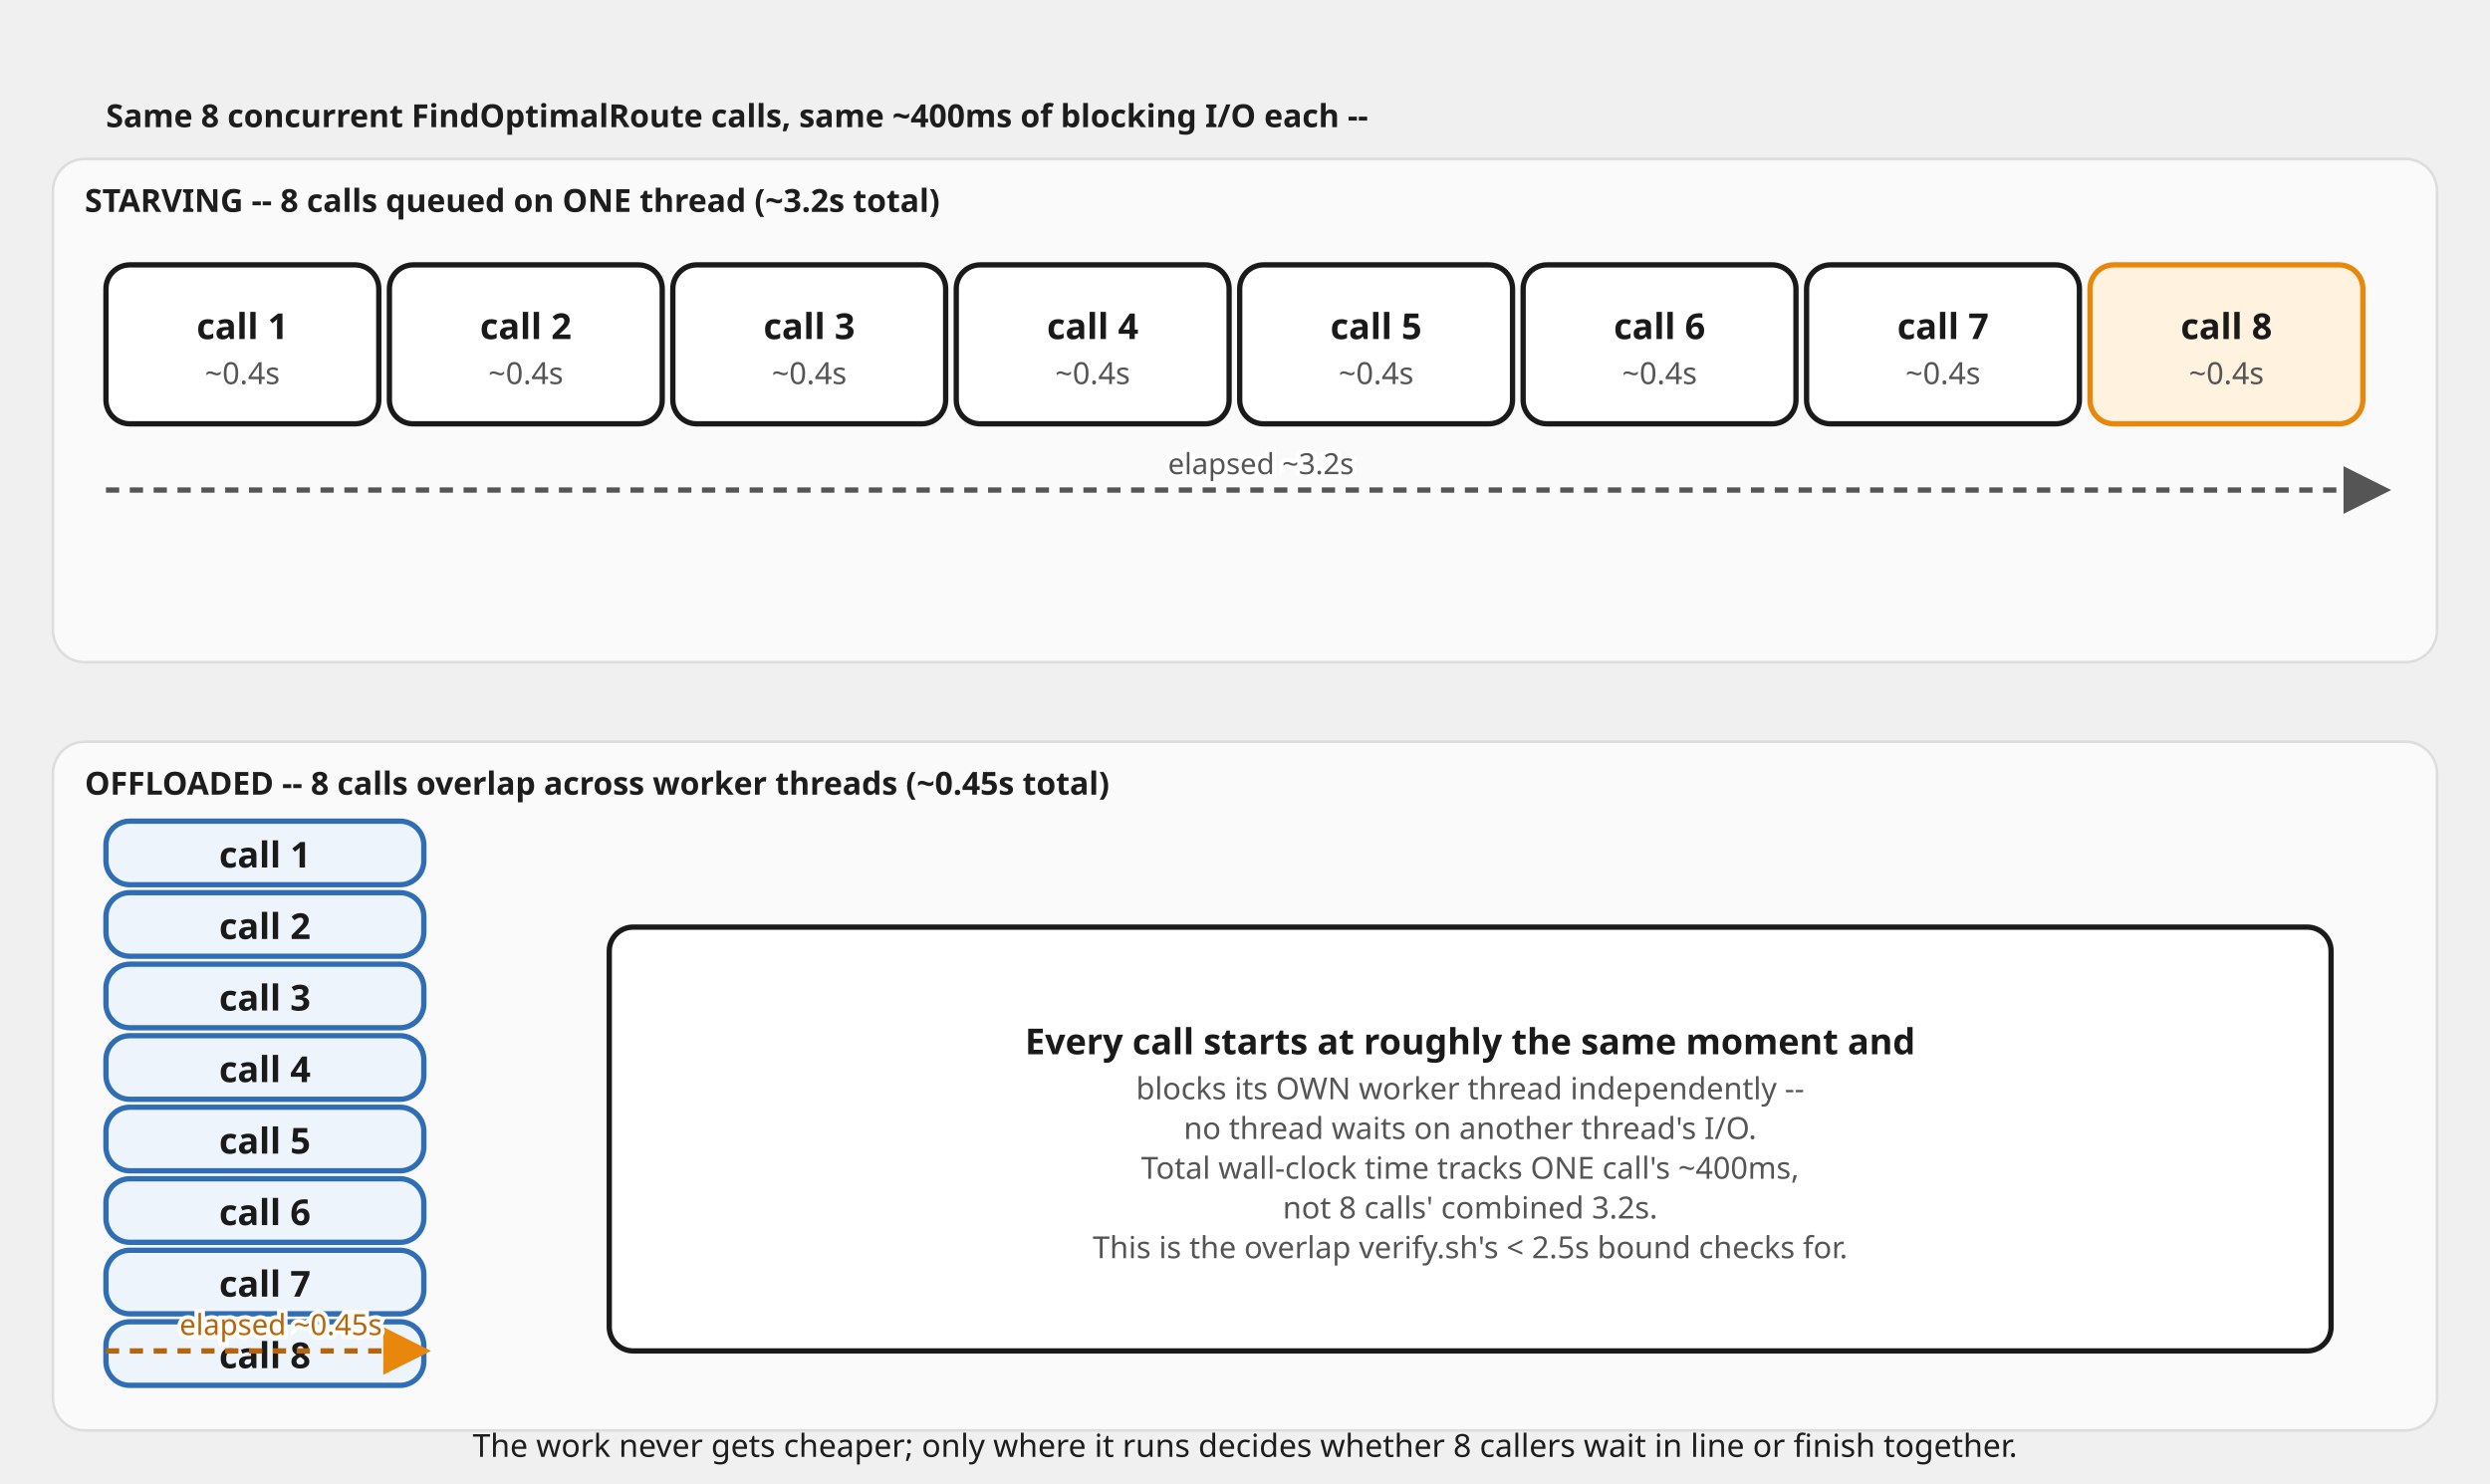
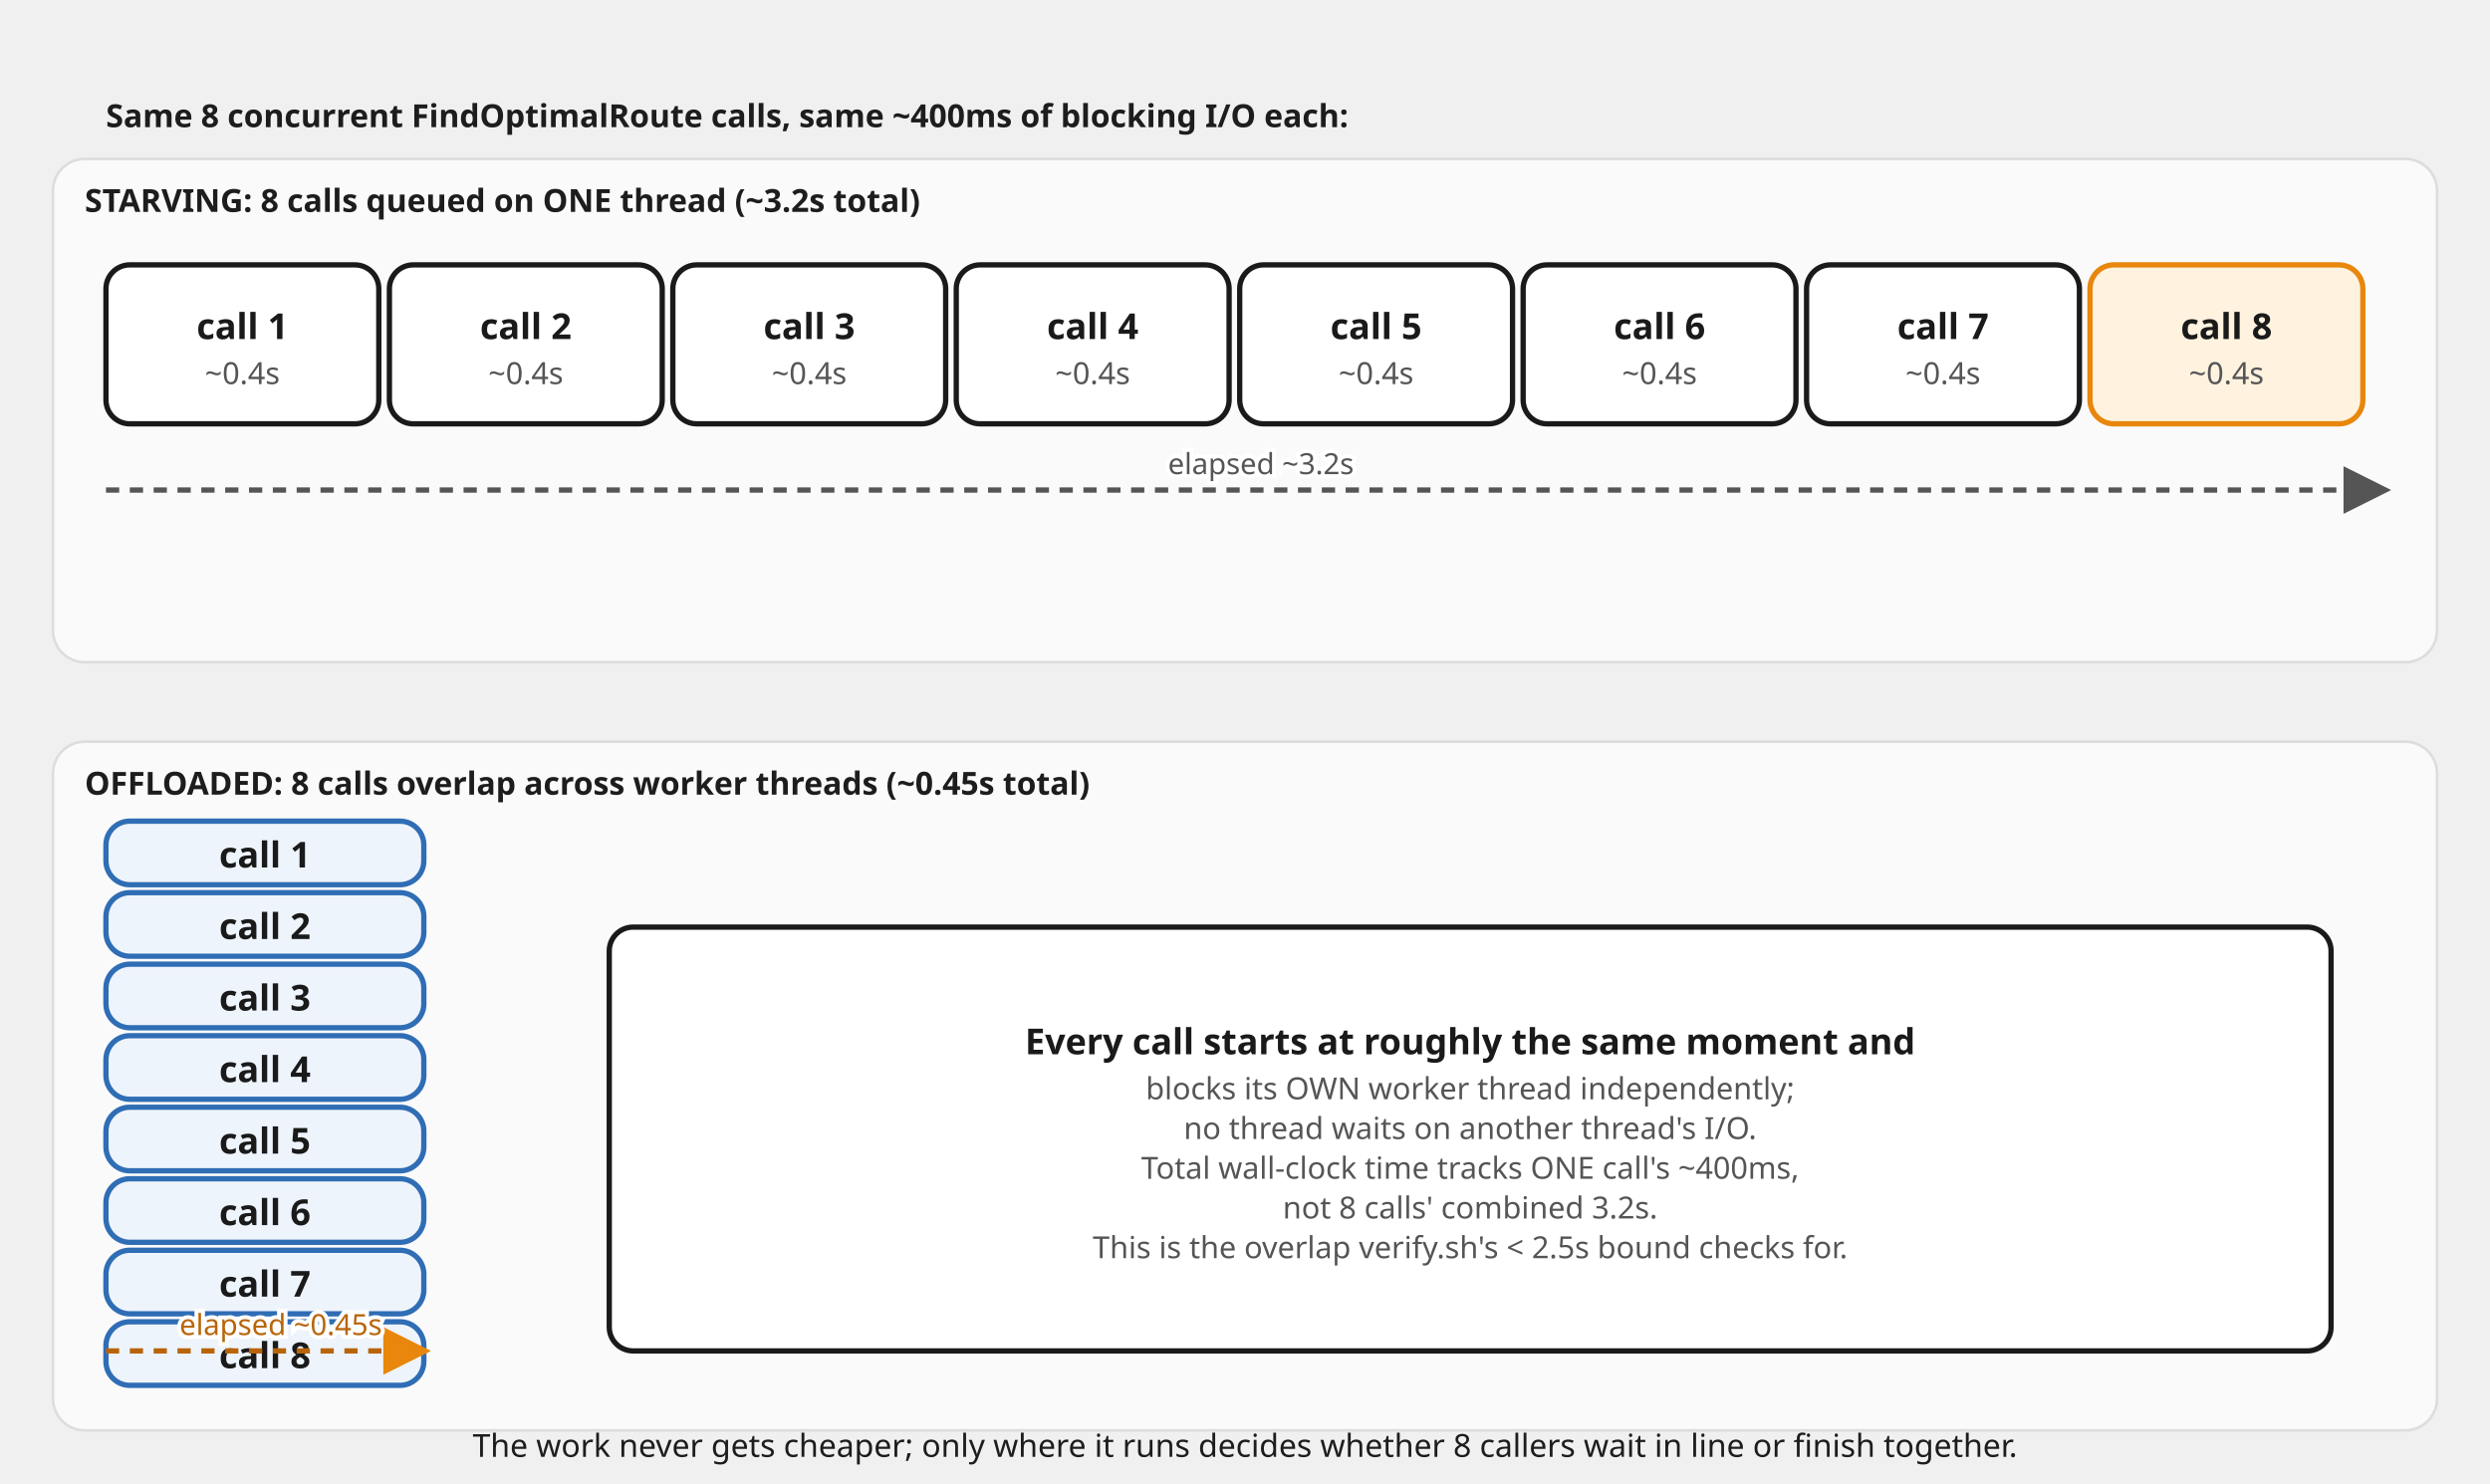
<svg xmlns="http://www.w3.org/2000/svg" viewBox="0 0 940 560" font-family="'Red Hat Text', system-ui, sans-serif" role="img">
  <defs>
    <marker id="a" viewBox="0 0 10 10" refX="8.5" refY="5" markerWidth="9" markerHeight="9" orient="auto-start-reverse">
      <path d="M0,0 L10,5 L0,10 z" fill="#555" />
    </marker>
    <marker id="am" viewBox="0 0 10 10" refX="8.5" refY="5" markerWidth="9" markerHeight="9" orient="auto-start-reverse">
      <path d="M0,0 L10,5 L0,10 z" fill="#e8870c" />
    </marker>
  </defs>
  <rect x="20" y="60" width="900" height="190" rx="12" fill="#fafafa" stroke="#ddd" />
-   <text x="32" y="80" font-size="12" font-weight="700" fill="#1d1d1d">STARVING -- 8 calls queued on ONE thread (~3.2s total)</text>
+   <text x="32" y="80" font-size="12" font-weight="700" fill="#1d1d1d">STARVING: 8 calls queued on ONE thread (~3.2s total)</text>
  <rect x="20" y="280" width="900" height="260" rx="12" fill="#fafafa" stroke="#ddd" />
-   <text x="32" y="300" font-size="12" font-weight="700" fill="#1d1d1d">OFFLOADED -- 8 calls overlap across worker threads (~0.45s total)</text>
+   <text x="32" y="300" font-size="12" font-weight="700" fill="#1d1d1d">OFFLOADED: 8 calls overlap across worker threads (~0.45s total)</text>
  <rect x="40" y="100" width="103" height="60" rx="9" fill="#ffffff" stroke="#1a1a1a" stroke-width="2" />
  <text x="91.5" y="128.0" font-size="13.5" font-weight="700" fill="#1a1a1a" text-anchor="middle">call 1</text>
  <text x="91.5" y="145.0" font-size="11.5" fill="#555555" text-anchor="middle">~0.4s</text>
  <rect x="147" y="100" width="103" height="60" rx="9" fill="#ffffff" stroke="#1a1a1a" stroke-width="2" />
  <text x="198.5" y="128.0" font-size="13.5" font-weight="700" fill="#1a1a1a" text-anchor="middle">call 2</text>
  <text x="198.5" y="145.0" font-size="11.5" fill="#555555" text-anchor="middle">~0.4s</text>
  <rect x="254" y="100" width="103" height="60" rx="9" fill="#ffffff" stroke="#1a1a1a" stroke-width="2" />
  <text x="305.5" y="128.0" font-size="13.5" font-weight="700" fill="#1a1a1a" text-anchor="middle">call 3</text>
  <text x="305.5" y="145.0" font-size="11.5" fill="#555555" text-anchor="middle">~0.4s</text>
  <rect x="361" y="100" width="103" height="60" rx="9" fill="#ffffff" stroke="#1a1a1a" stroke-width="2" />
  <text x="412.5" y="128.0" font-size="13.5" font-weight="700" fill="#1a1a1a" text-anchor="middle">call 4</text>
  <text x="412.5" y="145.0" font-size="11.5" fill="#555555" text-anchor="middle">~0.4s</text>
  <rect x="468" y="100" width="103" height="60" rx="9" fill="#ffffff" stroke="#1a1a1a" stroke-width="2" />
  <text x="519.5" y="128.0" font-size="13.5" font-weight="700" fill="#1a1a1a" text-anchor="middle">call 5</text>
  <text x="519.5" y="145.0" font-size="11.5" fill="#555555" text-anchor="middle">~0.4s</text>
  <rect x="575" y="100" width="103" height="60" rx="9" fill="#ffffff" stroke="#1a1a1a" stroke-width="2" />
  <text x="626.5" y="128.0" font-size="13.5" font-weight="700" fill="#1a1a1a" text-anchor="middle">call 6</text>
  <text x="626.5" y="145.0" font-size="11.5" fill="#555555" text-anchor="middle">~0.4s</text>
  <rect x="682" y="100" width="103" height="60" rx="9" fill="#ffffff" stroke="#1a1a1a" stroke-width="2" />
  <text x="733.5" y="128.0" font-size="13.5" font-weight="700" fill="#1a1a1a" text-anchor="middle">call 7</text>
  <text x="733.5" y="145.0" font-size="11.5" fill="#555555" text-anchor="middle">~0.4s</text>
  <rect x="789" y="100" width="103" height="60" rx="9" fill="#fff3e0" stroke="#e8870c" stroke-width="2" />
  <text x="840.5" y="128.0" font-size="13.5" font-weight="700" fill="#1a1a1a" text-anchor="middle">call 8</text>
  <text x="840.5" y="145.0" font-size="11.5" fill="#555555" text-anchor="middle">~0.4s</text>
  <rect x="40" y="310" width="120" height="24" rx="9" fill="#eef4fb" stroke="#2f6db5" stroke-width="2" />
  <text x="100.0" y="327.5" font-size="13.5" font-weight="700" fill="#1a1a1a" text-anchor="middle">call 1</text>
  <rect x="40" y="337" width="120" height="24" rx="9" fill="#eef4fb" stroke="#2f6db5" stroke-width="2" />
  <text x="100.0" y="354.5" font-size="13.5" font-weight="700" fill="#1a1a1a" text-anchor="middle">call 2</text>
  <rect x="40" y="364" width="120" height="24" rx="9" fill="#eef4fb" stroke="#2f6db5" stroke-width="2" />
  <text x="100.0" y="381.5" font-size="13.5" font-weight="700" fill="#1a1a1a" text-anchor="middle">call 3</text>
  <rect x="40" y="391" width="120" height="24" rx="9" fill="#eef4fb" stroke="#2f6db5" stroke-width="2" />
  <text x="100.0" y="408.5" font-size="13.5" font-weight="700" fill="#1a1a1a" text-anchor="middle">call 4</text>
  <rect x="40" y="418" width="120" height="24" rx="9" fill="#eef4fb" stroke="#2f6db5" stroke-width="2" />
  <text x="100.0" y="435.5" font-size="13.5" font-weight="700" fill="#1a1a1a" text-anchor="middle">call 5</text>
  <rect x="40" y="445" width="120" height="24" rx="9" fill="#eef4fb" stroke="#2f6db5" stroke-width="2" />
  <text x="100.0" y="462.5" font-size="13.5" font-weight="700" fill="#1a1a1a" text-anchor="middle">call 6</text>
  <rect x="40" y="472" width="120" height="24" rx="9" fill="#eef4fb" stroke="#2f6db5" stroke-width="2" />
  <text x="100.0" y="489.5" font-size="13.5" font-weight="700" fill="#1a1a1a" text-anchor="middle">call 7</text>
  <rect x="40" y="499" width="120" height="24" rx="9" fill="#eef4fb" stroke="#2f6db5" stroke-width="2" />
  <text x="100.0" y="516.5" font-size="13.5" font-weight="700" fill="#1a1a1a" text-anchor="middle">call 8</text>
  <rect x="230" y="350" width="650" height="160" rx="9" fill="#ffffff" stroke="#1a1a1a" stroke-width="2" />
  <text x="555.0" y="398.0" font-size="13.5" font-weight="700" fill="#1a1a1a" text-anchor="middle">Every call starts at roughly the same moment and</text>
-   <text x="555.0" y="415.0" font-size="11.5" fill="#555555" text-anchor="middle">blocks its OWN worker thread independently --</text>
+   <text x="555.0" y="415.0" font-size="11.5" fill="#555555" text-anchor="middle">blocks its OWN worker thread independently;</text>
  <text x="555.0" y="430.0" font-size="11.5" fill="#555555" text-anchor="middle">no thread waits on another thread's I/O.</text>
  <text x="555.0" y="445.0" font-size="11.5" fill="#555555" text-anchor="middle">Total wall-clock time tracks ONE call's ~400ms,</text>
  <text x="555.0" y="460.0" font-size="11.5" fill="#555555" text-anchor="middle">not 8 calls' combined 3.2s.</text>
  <text x="555.0" y="475.0" font-size="11.5" fill="#555555" text-anchor="middle">This is the overlap verify.sh's &lt; 2.5s bound checks for.</text>
  <path d="M40,185 L900,185" fill="none" stroke="#555" stroke-width="2" stroke-dasharray="5 4" marker-end="url(#a)" />
  <text x="476.0" y="179.0" font-size="11" fill="#ffffff" stroke="#ffffff" stroke-width="3" paint-order="stroke" text-anchor="middle">elapsed ~3.2s</text>
  <text x="476.0" y="179.0" font-size="11" fill="#555" text-anchor="middle">elapsed ~3.2s</text>
  <path d="M40,510 L160,510" fill="none" stroke="#b8650a" stroke-width="2" stroke-dasharray="5 4" marker-end="url(#am)" />
  <text x="106.0" y="504.0" font-size="11" fill="#ffffff" stroke="#ffffff" stroke-width="3" paint-order="stroke" text-anchor="middle">elapsed ~0.45s</text>
  <text x="106.0" y="504.0" font-size="11" fill="#b8650a" text-anchor="middle">elapsed ~0.45s</text>
-   <text x="40" y="48" font-size="12" fill="#1d1d1d" text-anchor="start" font-weight="700">Same 8 concurrent FindOptimalRoute calls, same ~400ms of blocking I/O each --</text>
+   <text x="40" y="48" font-size="12" fill="#1d1d1d" text-anchor="start" font-weight="700">Same 8 concurrent FindOptimalRoute calls, same ~400ms of blocking I/O each:</text>
  <text x="470" y="550" font-size="12" fill="#1d1d1d" text-anchor="middle">The work never gets cheaper; only where it runs decides whether 8 callers wait in line or finish together.</text>
</svg>
